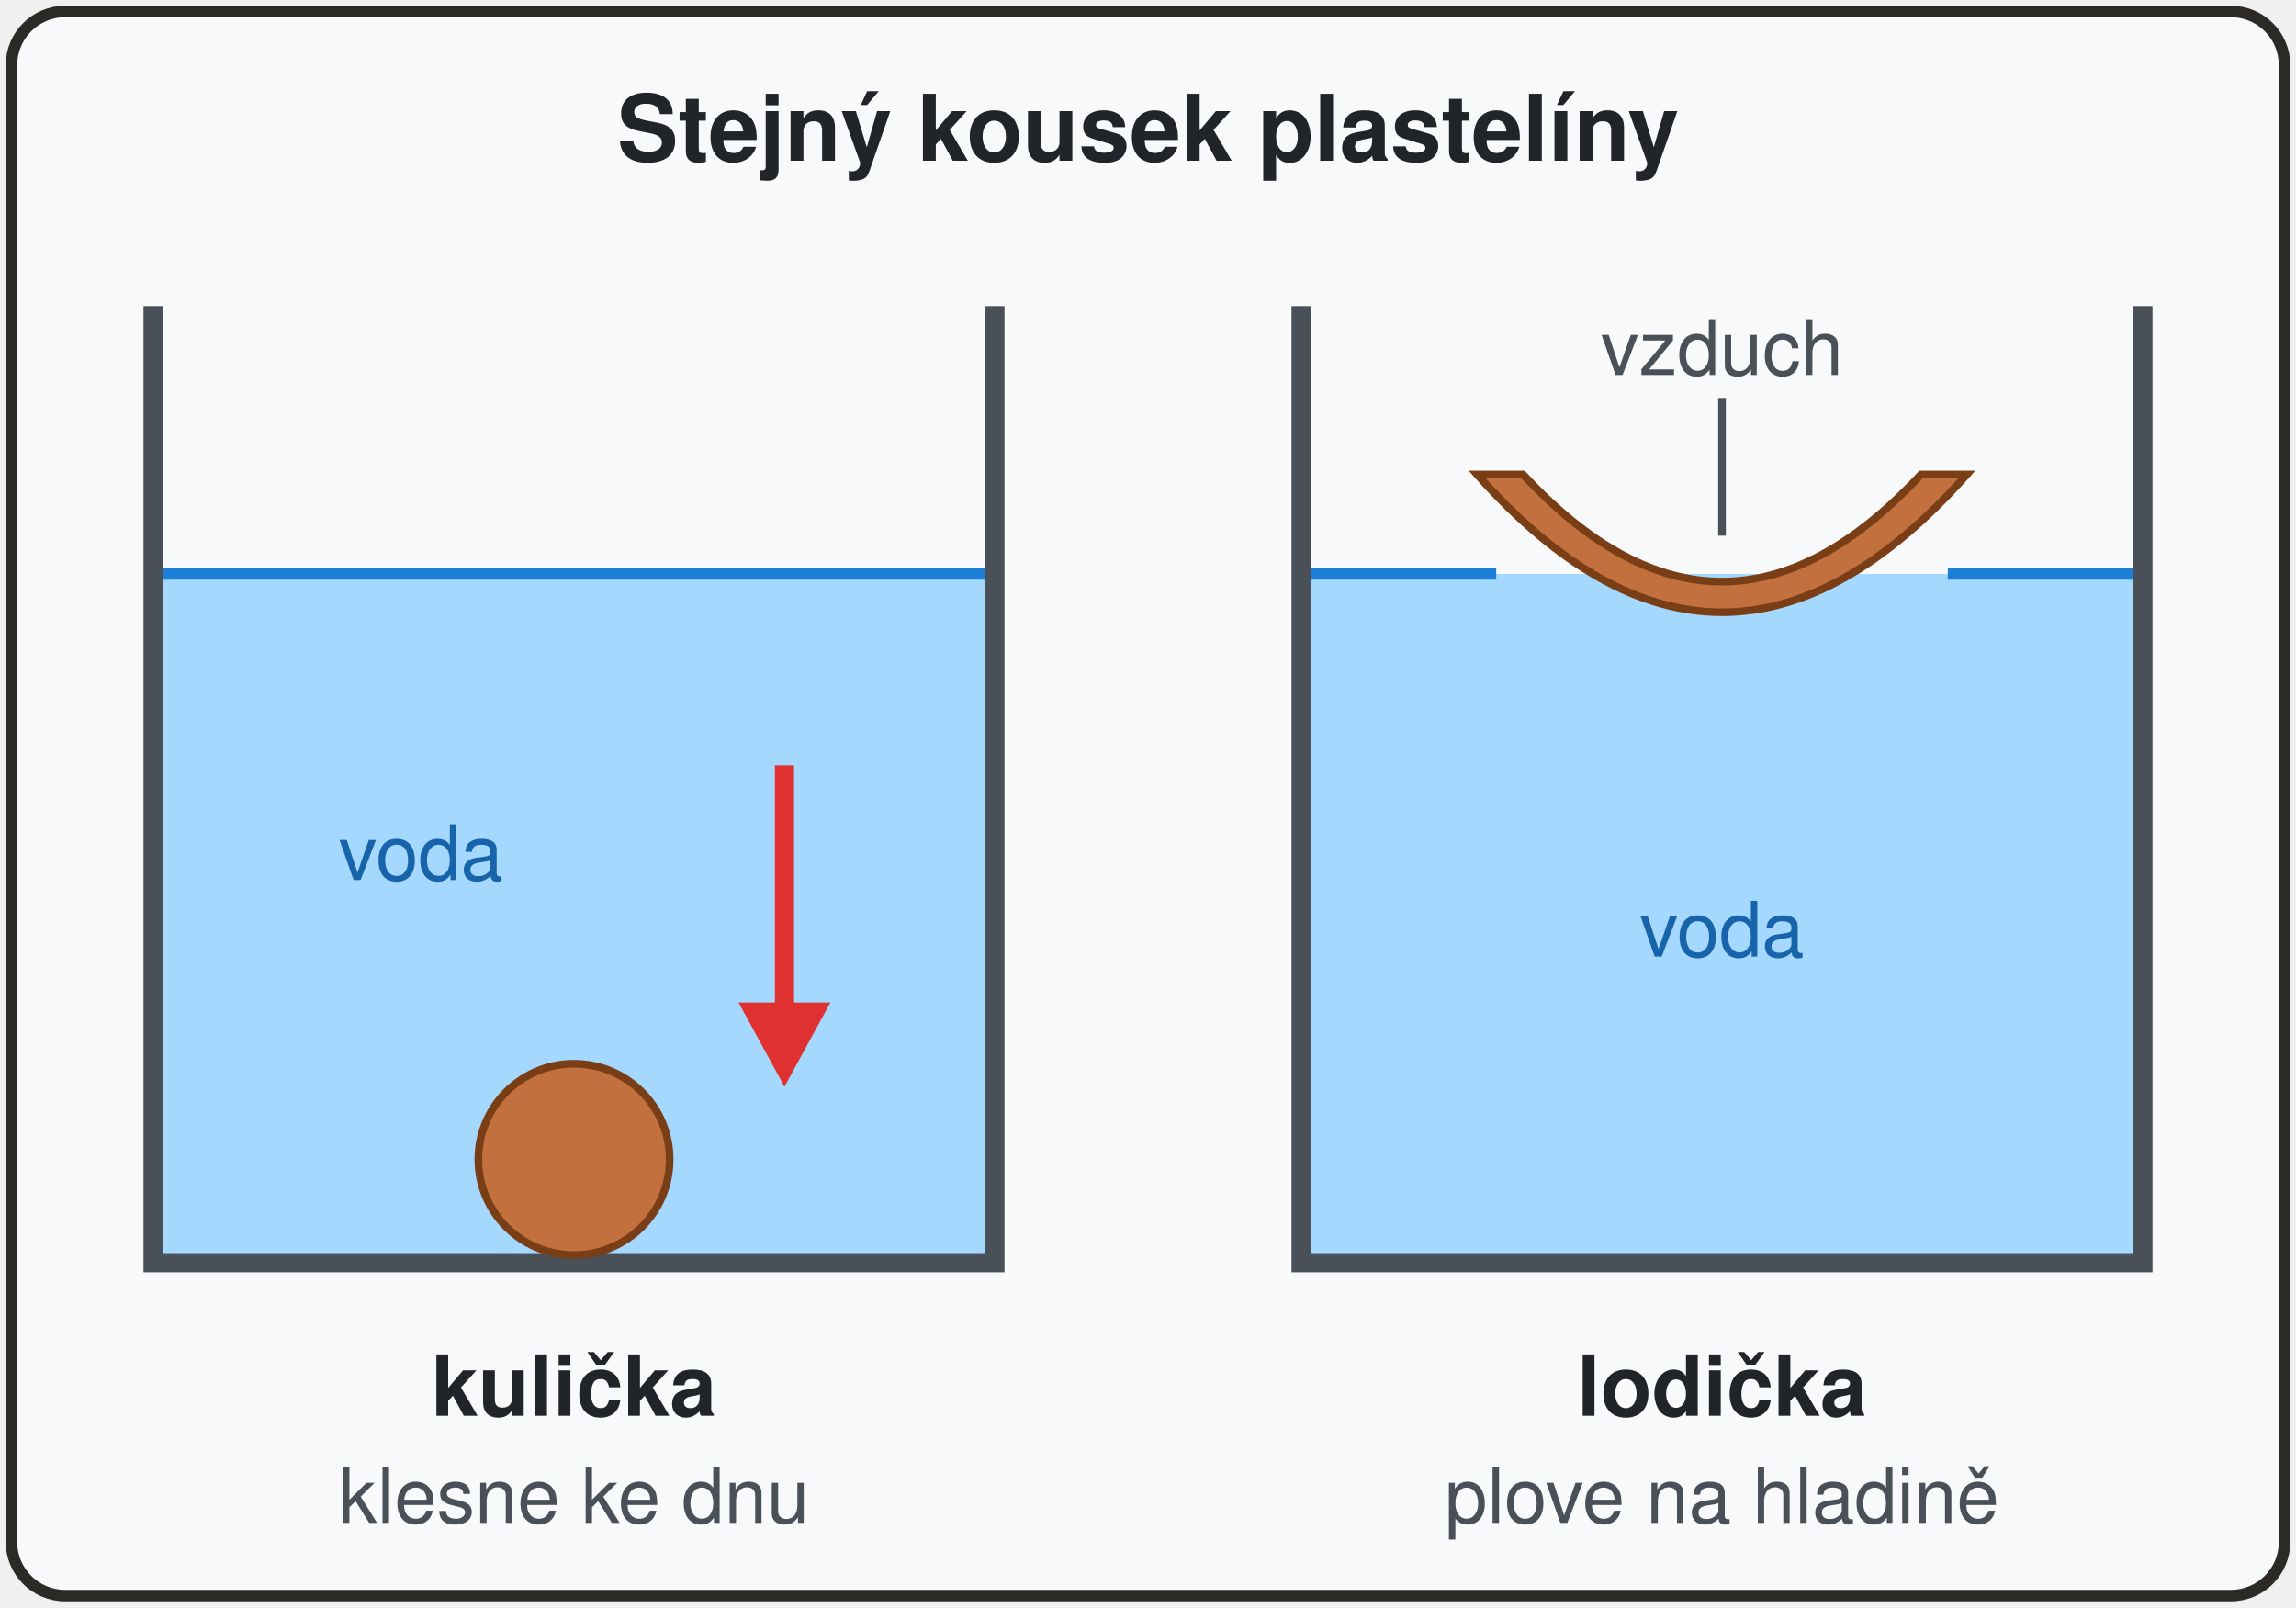
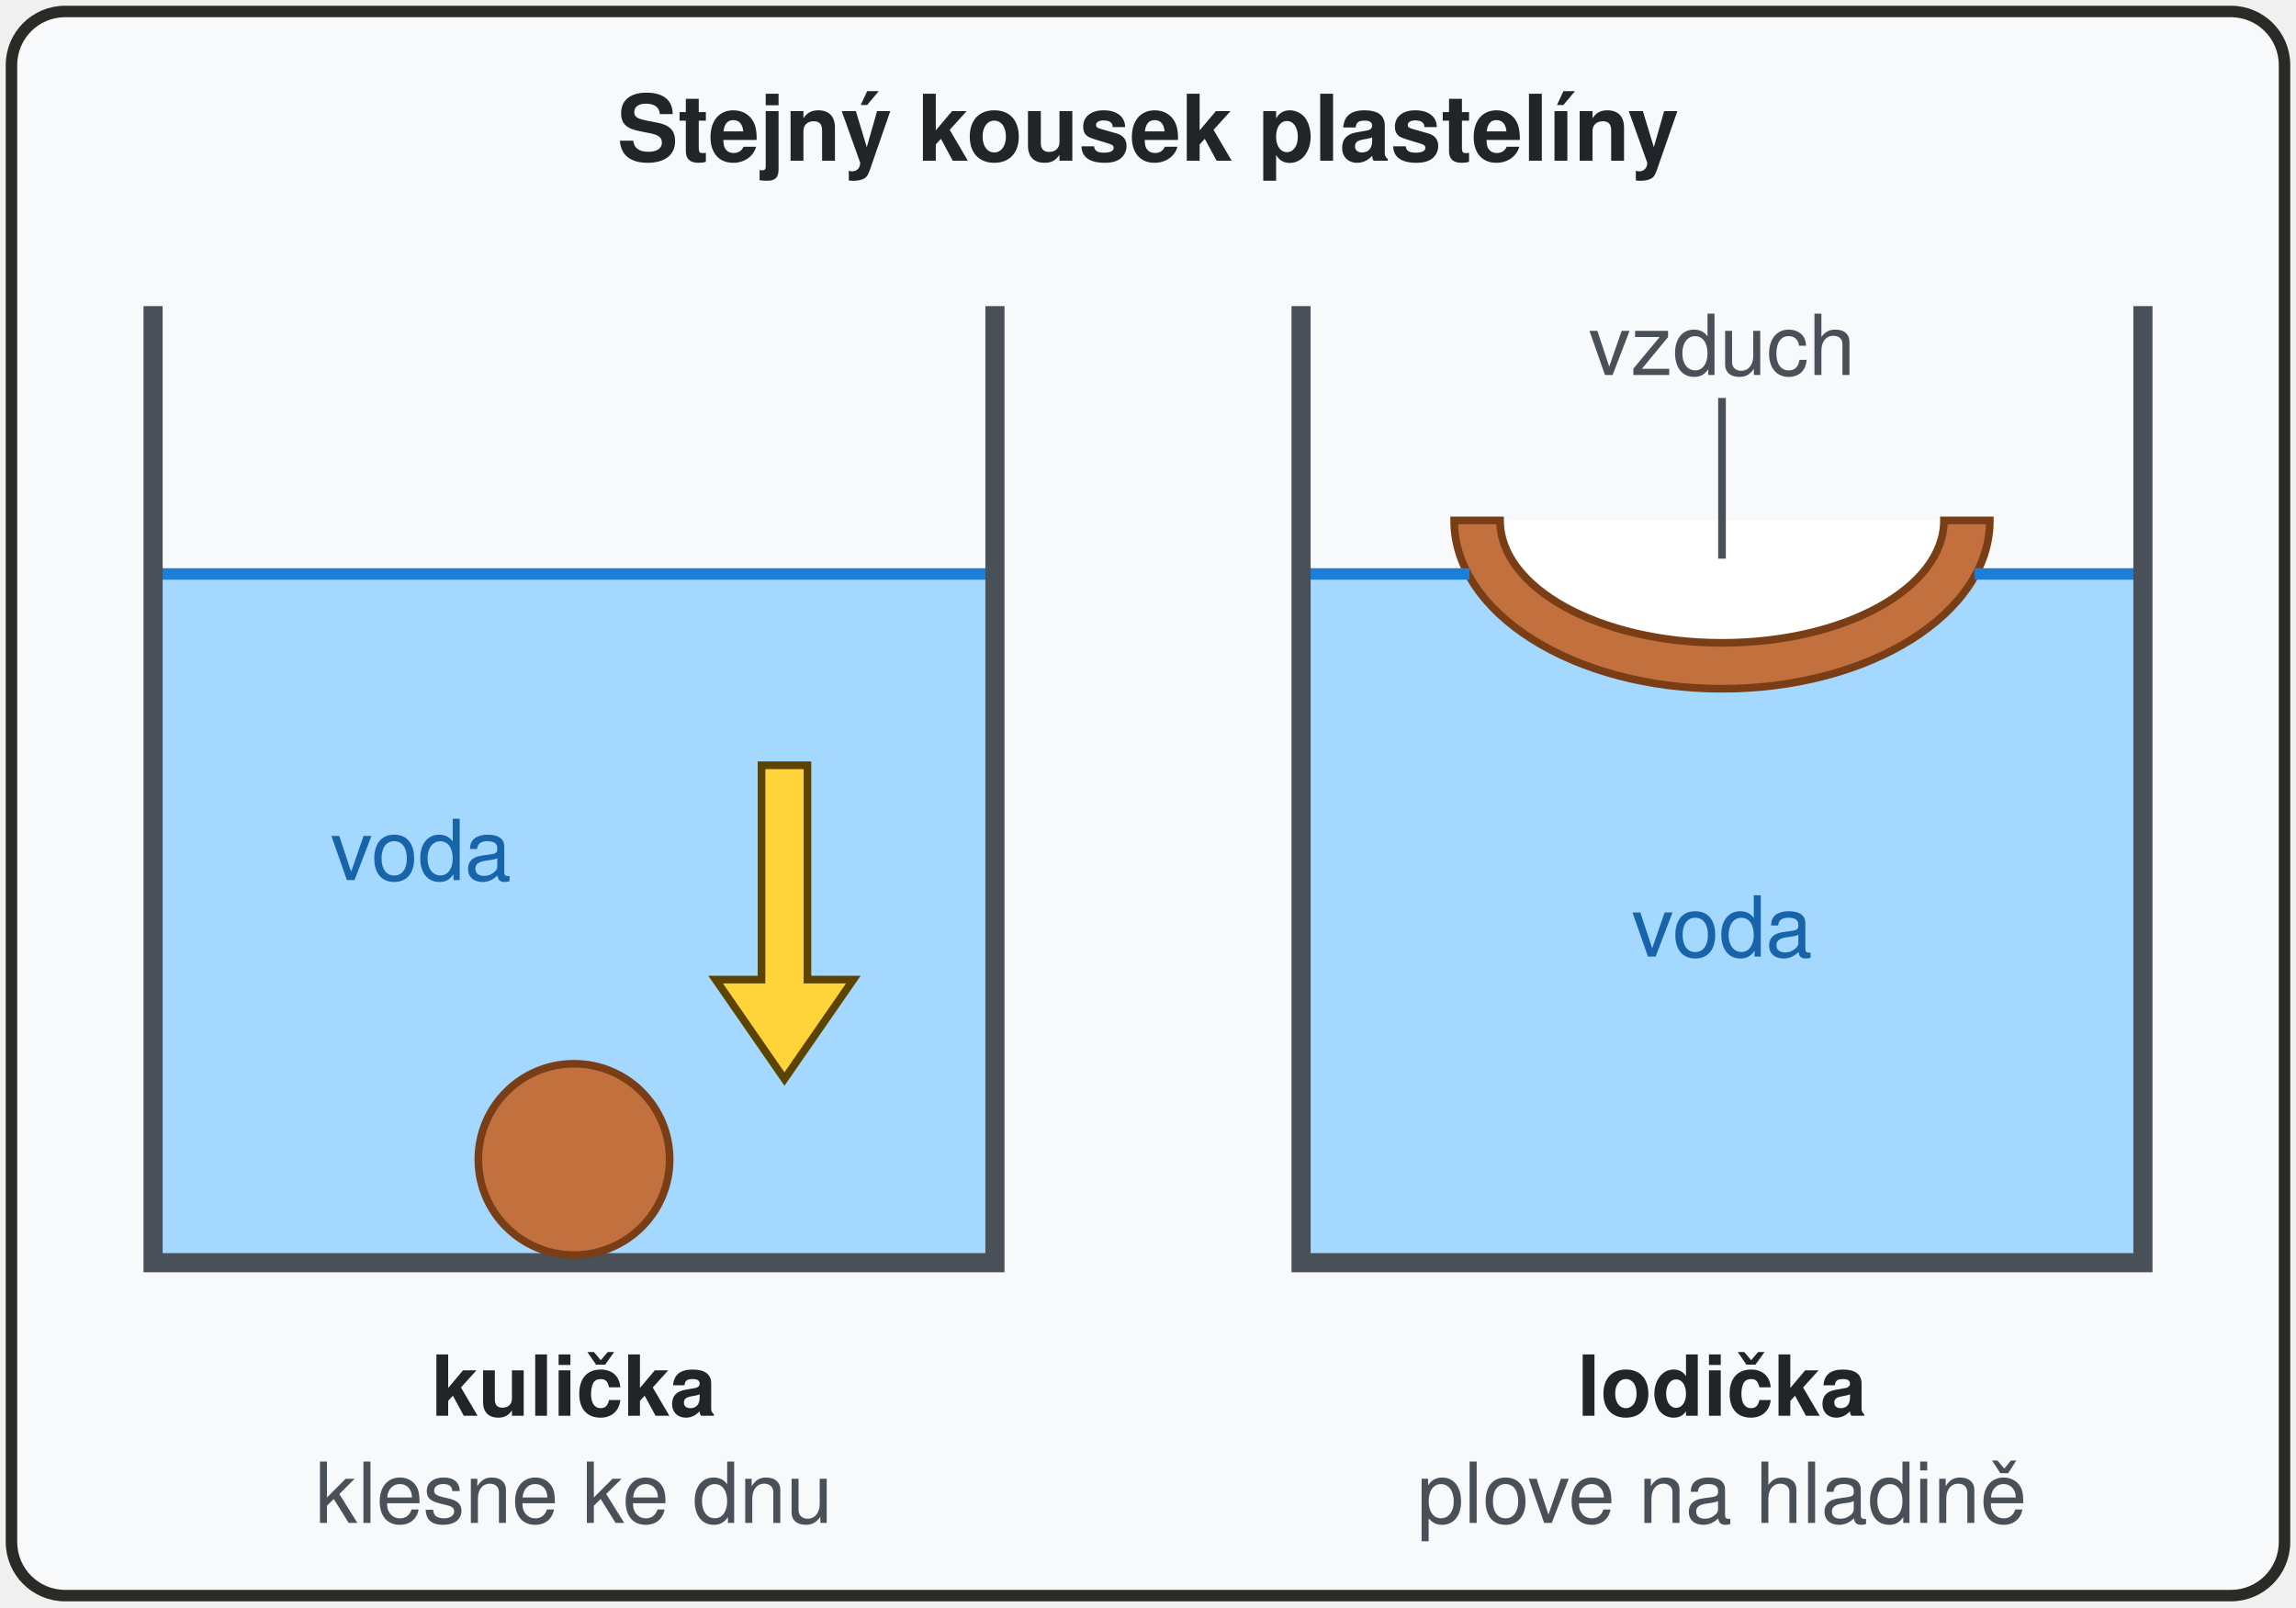
<svg xmlns="http://www.w3.org/2000/svg" viewBox="0 0 600 420" font-family="'Segoe UI', Helvetica, Arial, sans-serif" role="img" aria-label="Pokus s plastelínou: stejný kousek plastelíny jako kulička klesne ve vodě ke dnu, jako lodička s dutinou plove.">
  <rect x="3" y="3" width="594" height="414" rx="14" fill="#f8f9fa" stroke="#2b2a26" stroke-width="3" />
  <text x="300" y="42" font-size="24" font-weight="bold" fill="#212529" text-anchor="middle">Stejný kousek plastelíny</text>
  <rect x="40" y="150" width="220" height="180" fill="#a5d8ff" />
  <line x1="40" y1="150" x2="260" y2="150" stroke="#1c7ed6" stroke-width="3" />
  <path d="M40,80 L40,330 L260,330 L260,80" fill="none" stroke="#495057" stroke-width="5" />
  <circle cx="150" cy="303" r="25" fill="#c2703d" stroke="#7a3e17" stroke-width="2" />
-   <path d="M205,200 L205,270" stroke="#e03131" stroke-width="5" />
-   <path d="M193,262 L205,284 L217,262 Z" fill="#e03131" />
+   <polygon points="199,200 211,200 211,256 223,256 205,282 187,256 199,256" fill="#ffd43b" stroke="#5c4300" stroke-width="2" />
  <text x="150" y="370" font-size="22" font-weight="bold" fill="#212529" text-anchor="middle">kulička</text>
-   <text x="150" y="398" font-size="20" fill="#495057" text-anchor="middle">klesne ke dnu</text>
+   <text x="150" y="398" font-size="22" fill="#495057" text-anchor="middle">klesne ke dnu</text>
  <rect x="340" y="150" width="220" height="180" fill="#a5d8ff" />
-   <path d="M386,124 Q450,196 514,124 L502,124 Q450,180 398,124 Z" fill="#c2703d" stroke="#7a3e17" stroke-width="2" />
-   <line x1="340" y1="150" x2="391" y2="150" stroke="#1c7ed6" stroke-width="3" />
-   <line x1="509" y1="150" x2="560" y2="150" stroke="#1c7ed6" stroke-width="3" />
+   <path d="M392,136 A58,32 0 0 0 508,136 Z" fill="#ffffff" />
+   <path d="M380,136 A70,44 0 0 0 520,136 L508,136 A58,32 0 0 1 392,136 Z" fill="#c2703d" stroke="#7a3e17" stroke-width="2" />
+   <line x1="340" y1="150" x2="384" y2="150" stroke="#1c7ed6" stroke-width="3" />
+   <line x1="516" y1="150" x2="560" y2="150" stroke="#1c7ed6" stroke-width="3" />
  <path d="M340,80 L340,330 L560,330 L560,80" fill="none" stroke="#495057" stroke-width="5" />
-   <line x1="450" y1="104" x2="450" y2="140" stroke="#495057" stroke-width="2" />
-   <text x="450" y="98" font-size="20" fill="#495057" text-anchor="middle">vzduch</text>
+   <line x1="450" y1="104" x2="450" y2="146" stroke="#495057" stroke-width="2" />
+   <text x="450" y="98" font-size="22" fill="#495057" text-anchor="middle">vzduch</text>
  <text x="450" y="370" font-size="22" font-weight="bold" fill="#212529" text-anchor="middle">lodička</text>
-   <text x="450" y="398" font-size="20" fill="#495057" text-anchor="middle">plove na hladině</text>
-   <text x="150" y="230" font-size="20" fill="#1864ab" text-anchor="middle" dx="-40">voda</text>
-   <text x="450" y="250" font-size="20" fill="#1864ab" text-anchor="middle">voda</text>
+   <text x="450" y="398" font-size="22" fill="#495057" text-anchor="middle">plove na hladině</text>
+   <text x="150" y="230" font-size="22" fill="#1864ab" text-anchor="middle" dx="-40">voda</text>
+   <text x="450" y="250" font-size="22" fill="#1864ab" text-anchor="middle">voda</text>
</svg>
